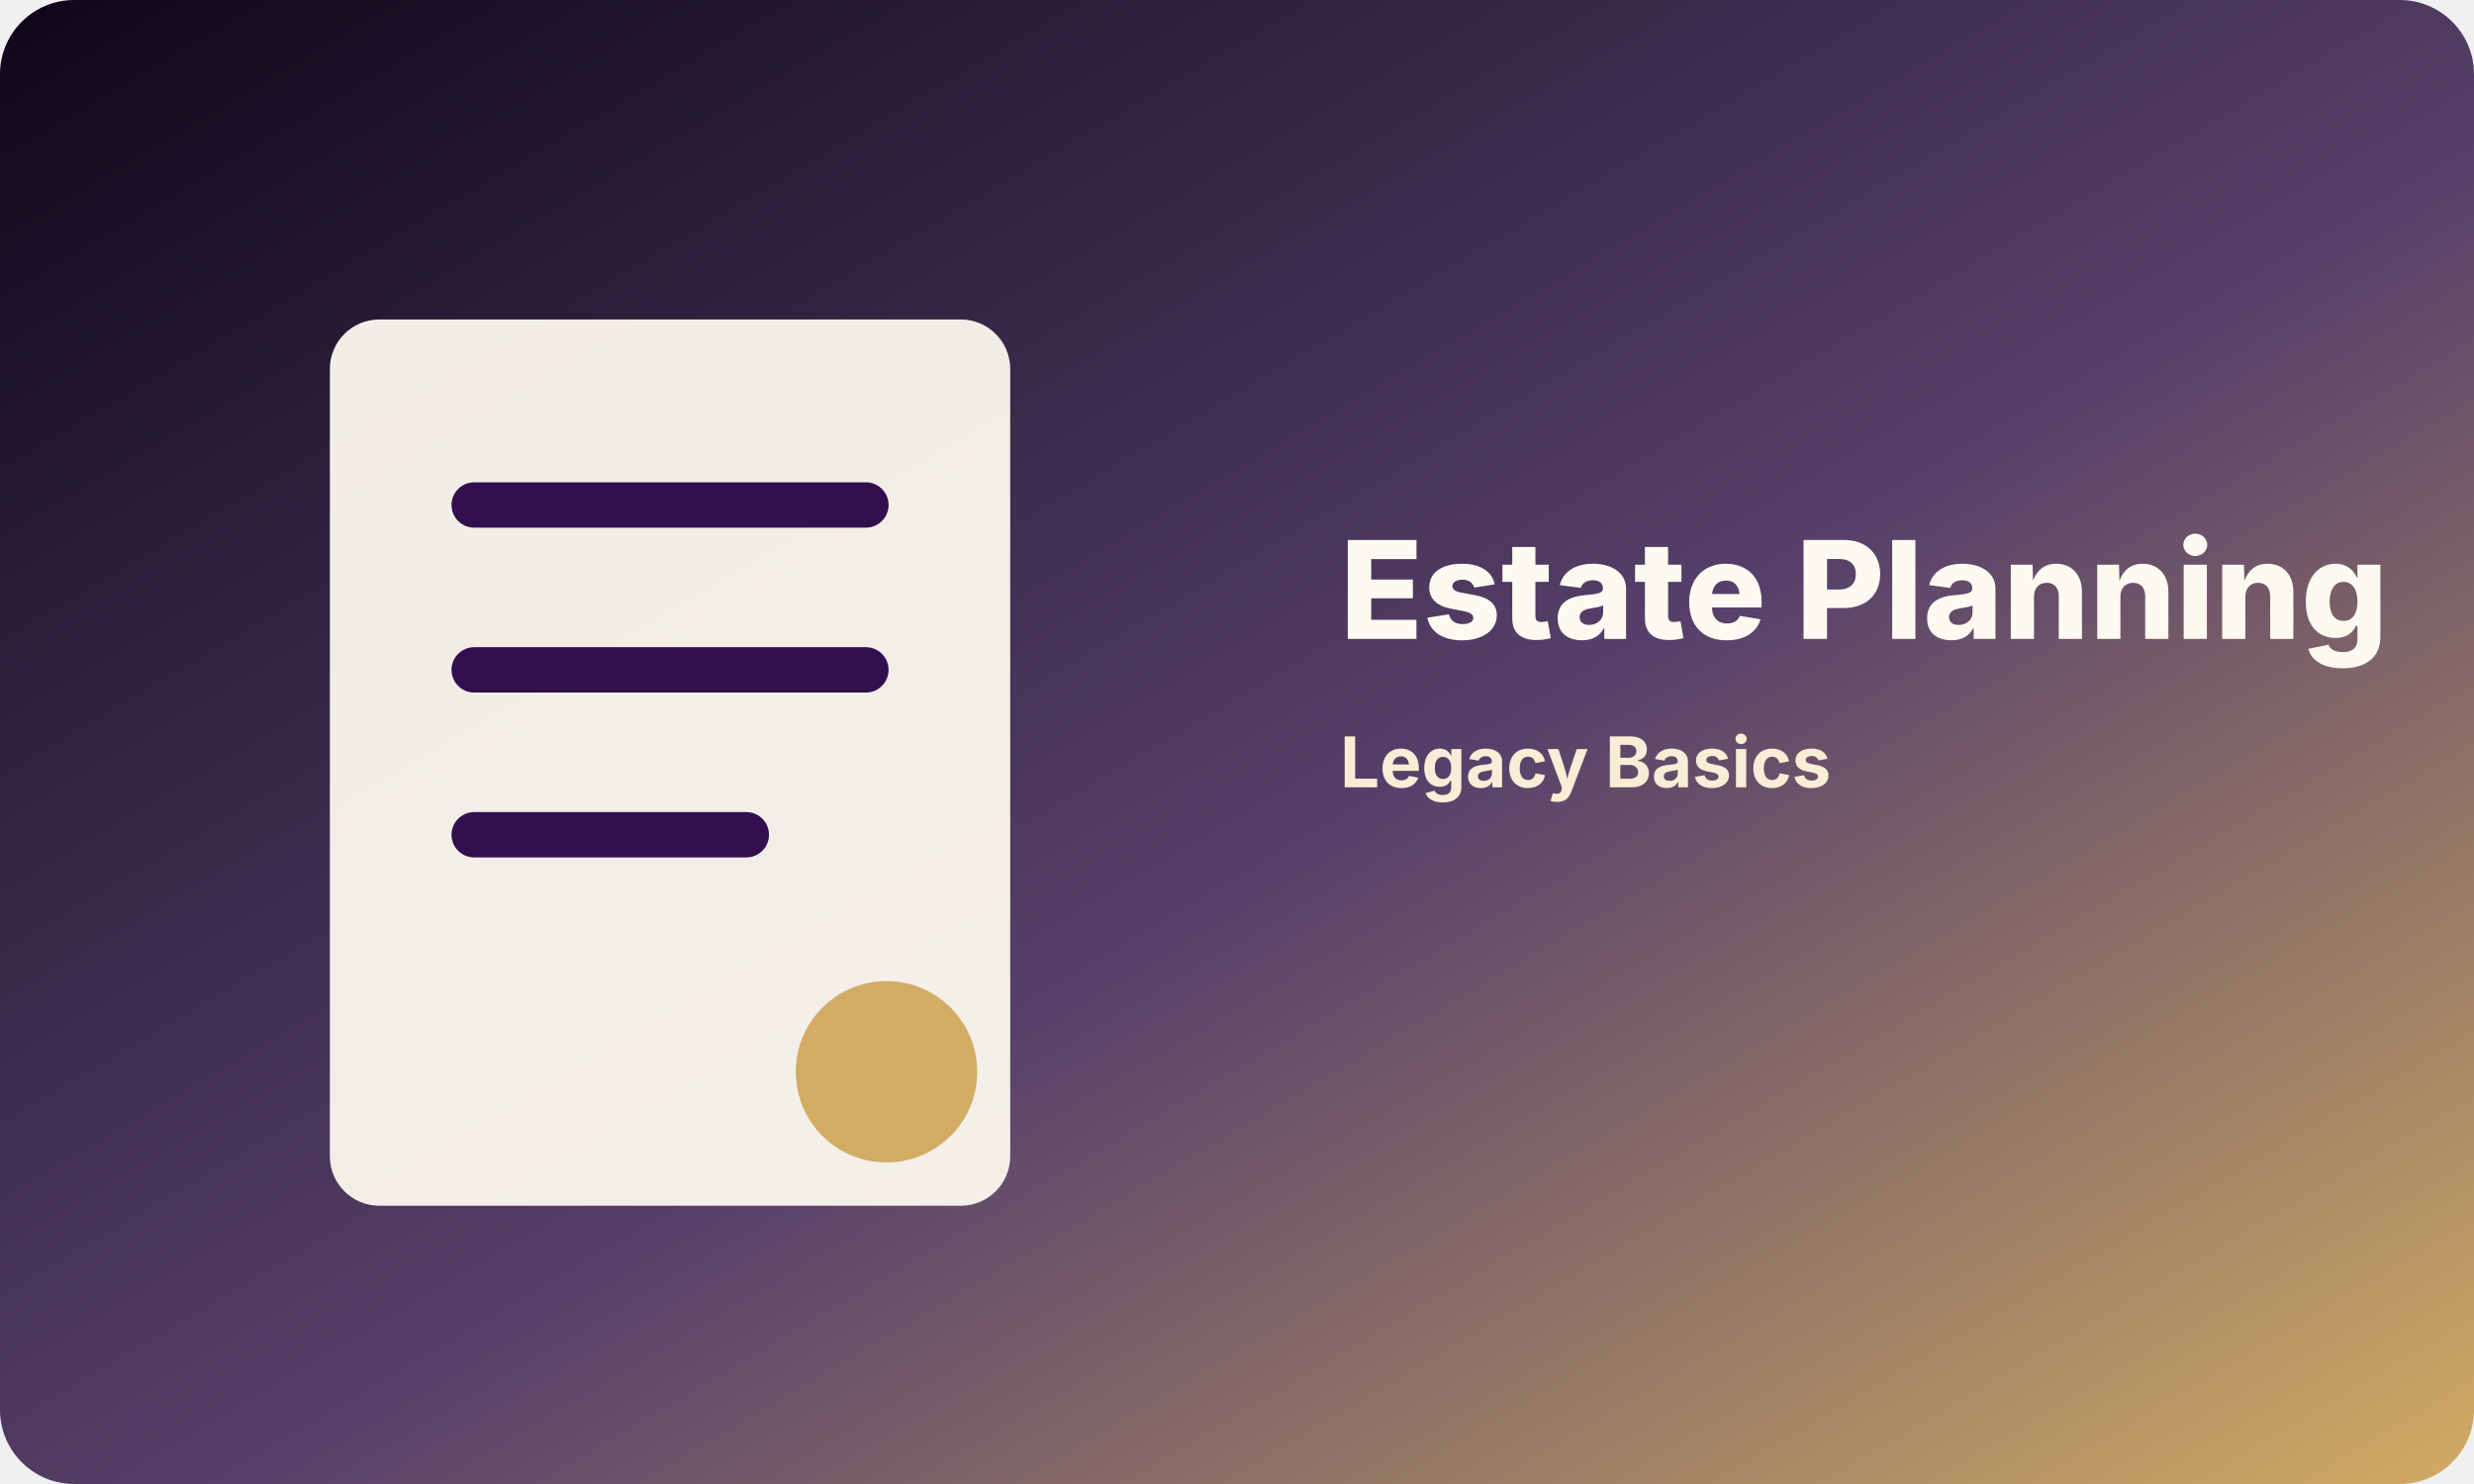
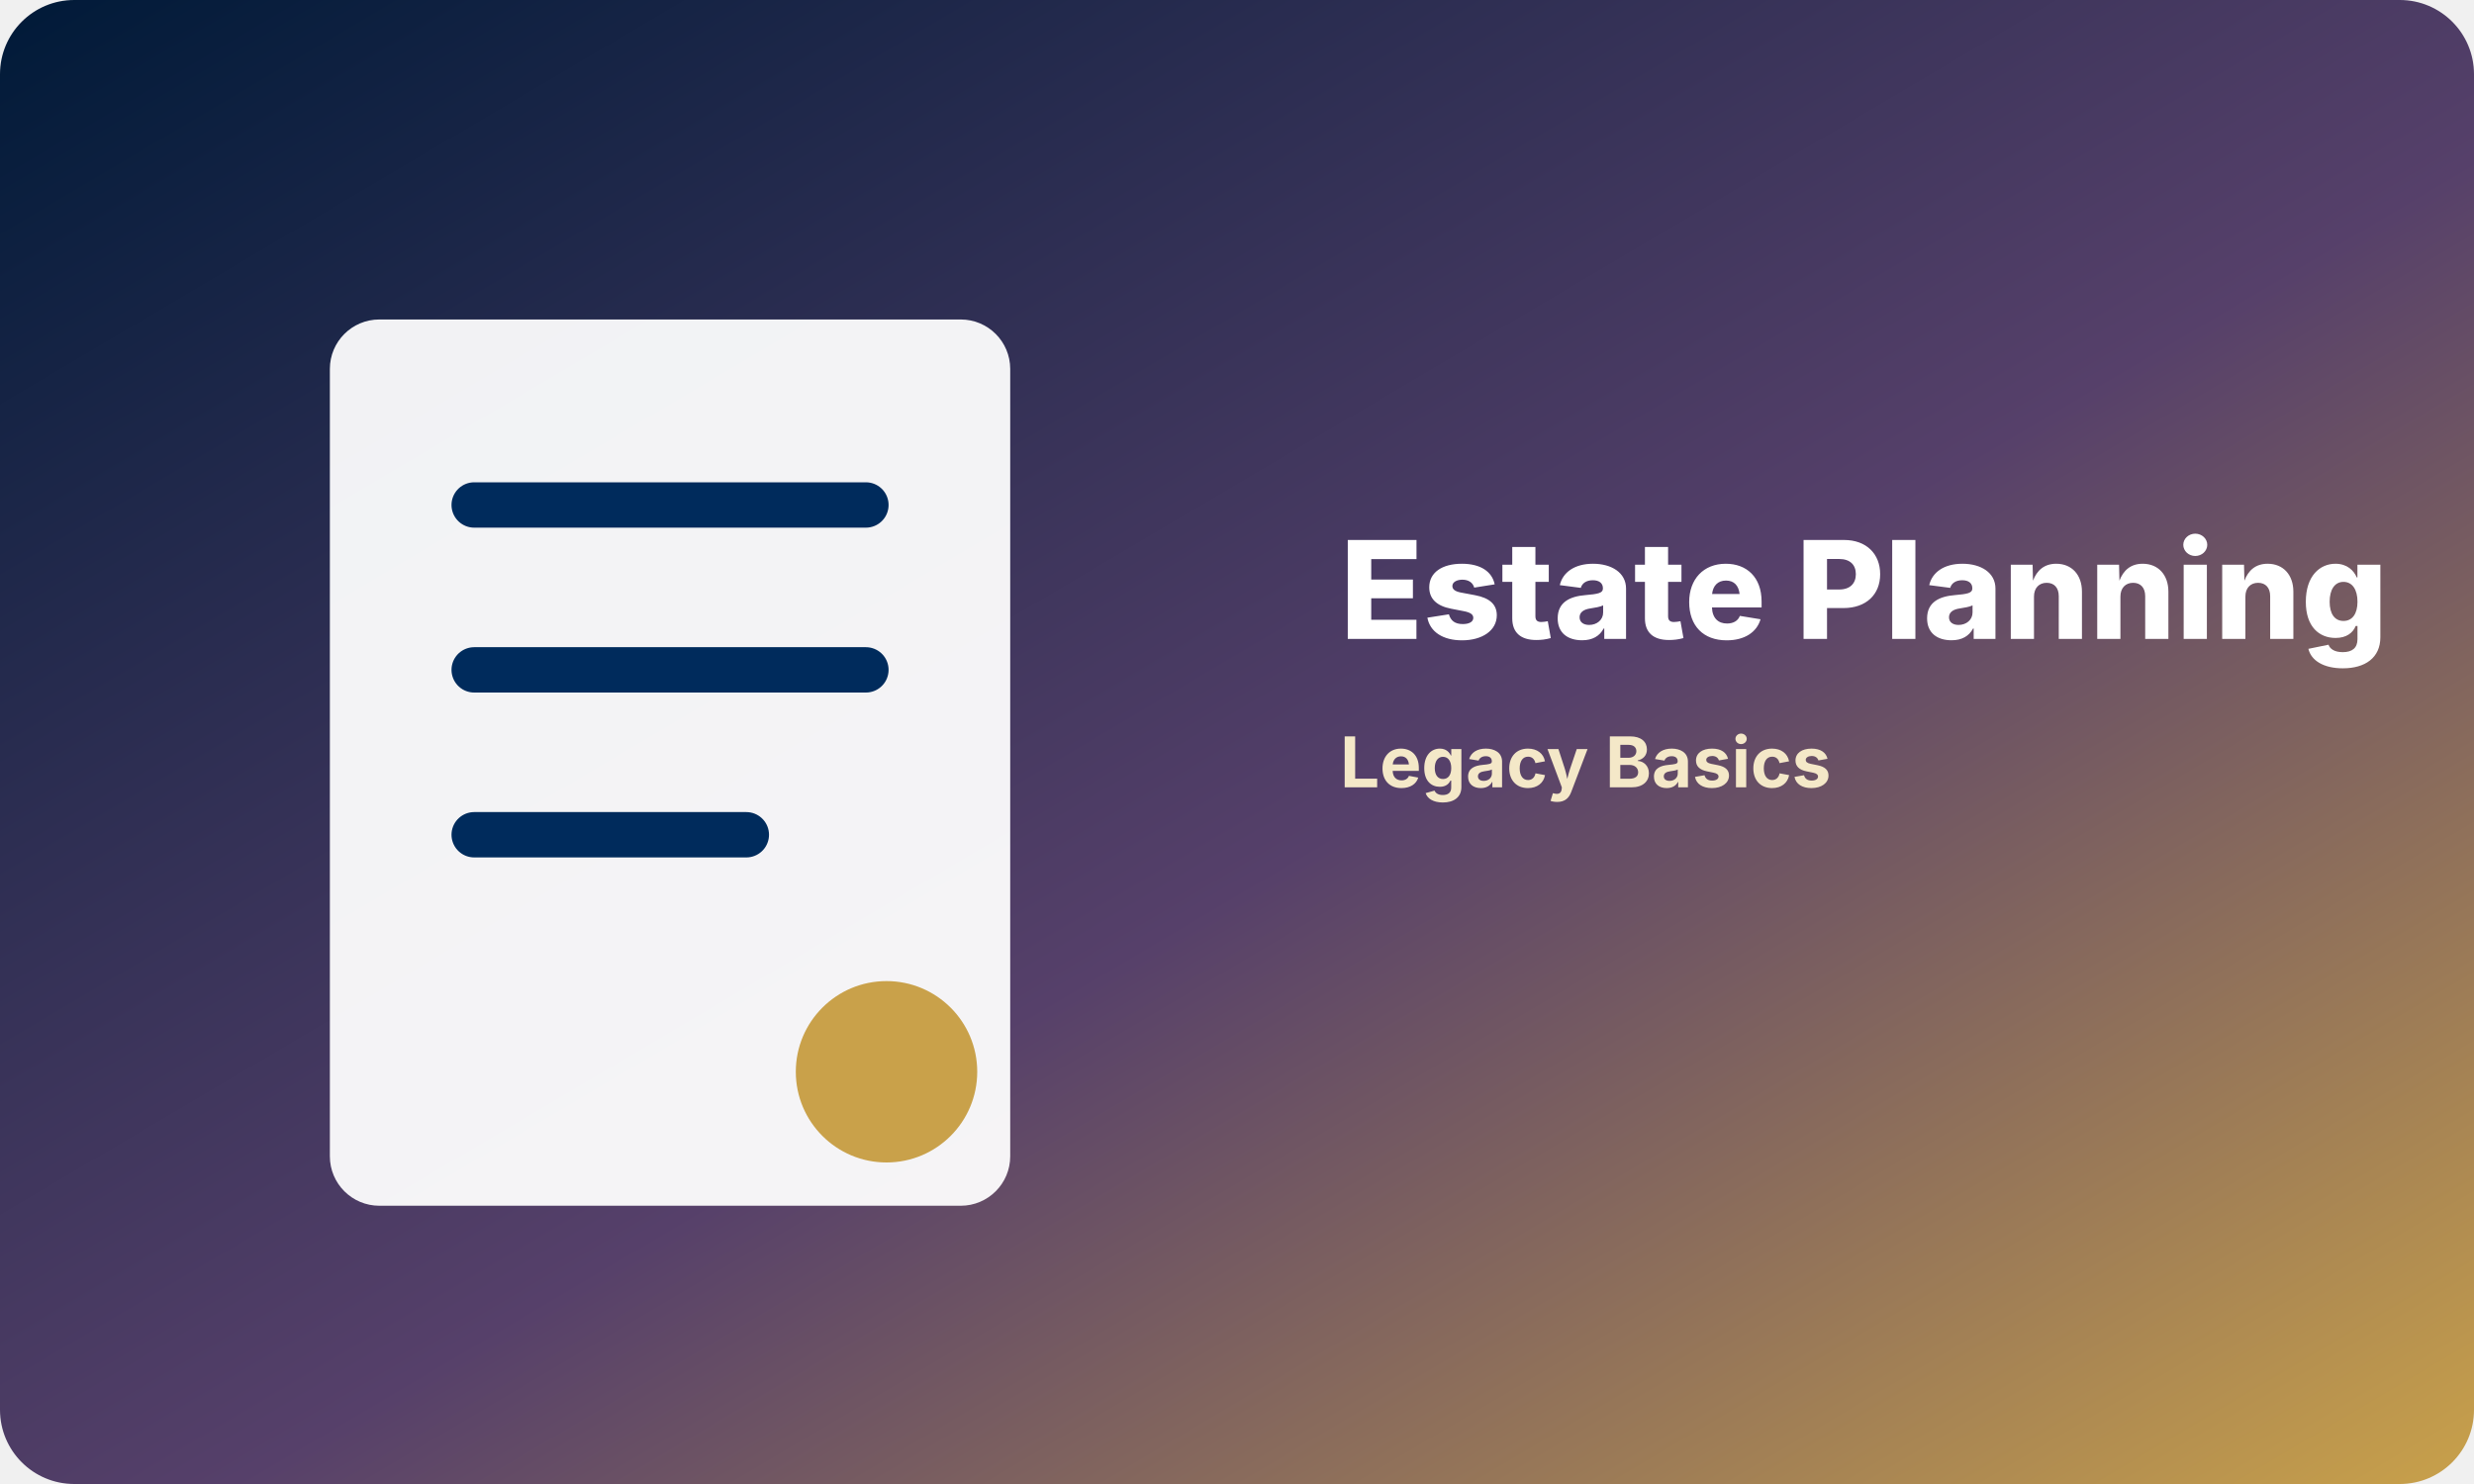
<svg xmlns="http://www.w3.org/2000/svg" width="1200" height="720" viewBox="0 0 1200 720" role="img" aria-labelledby="title desc">
  <defs>
    <linearGradient id="bg" x1="0" y1="0" x2="1" y2="1">
-       <stop stop-color="#0e0718" />
+       <stop stop-color="#001A38" />
      <stop offset=".55" stop-color="#56406a" />
-       <stop offset="1" stop-color="#d2ac63" />
+       <stop offset="1" stop-color="#C9A14A" />
    </linearGradient>
  </defs>
  <rect width="1200" height="720" rx="36" fill="url(#bg)" />
-   <rect x="160" y="155" width="330" height="430" rx="24" fill="#fffaf1" opacity=".94" />
-   <path d="M230 245h190M230 325h190M230 405h132" stroke="#32104f" stroke-width="22" stroke-linecap="round" />
-   <circle cx="430" cy="520" r="44" fill="#d2ac63" />
-   <text x="650" y="310" fill="#fffaf1" font-family="Inter, Arial, sans-serif" font-size="66" font-weight="800">Estate Planning</text>
-   <text x="650" y="382" fill="#f8edd6" font-family="Inter, Arial, sans-serif" font-size="34" font-weight="700">Legacy Basics</text>
+   <rect x="160" y="155" width="330" height="430" rx="24" fill="#FFFFFF" opacity=".94" />
+   <path d="M230 245h190M230 325h190M230 405h132" stroke="#002B5C" stroke-width="22" stroke-linecap="round" />
+   <circle cx="430" cy="520" r="44" fill="#C9A14A" />
+   <text x="650" y="310" fill="#FFFFFF" font-family="Inter, Arial, sans-serif" font-size="66" font-weight="800">Estate Planning</text>
+   <text x="650" y="382" fill="#F4E8C8" font-family="Inter, Arial, sans-serif" font-size="34" font-weight="700">Legacy Basics</text>
</svg>
